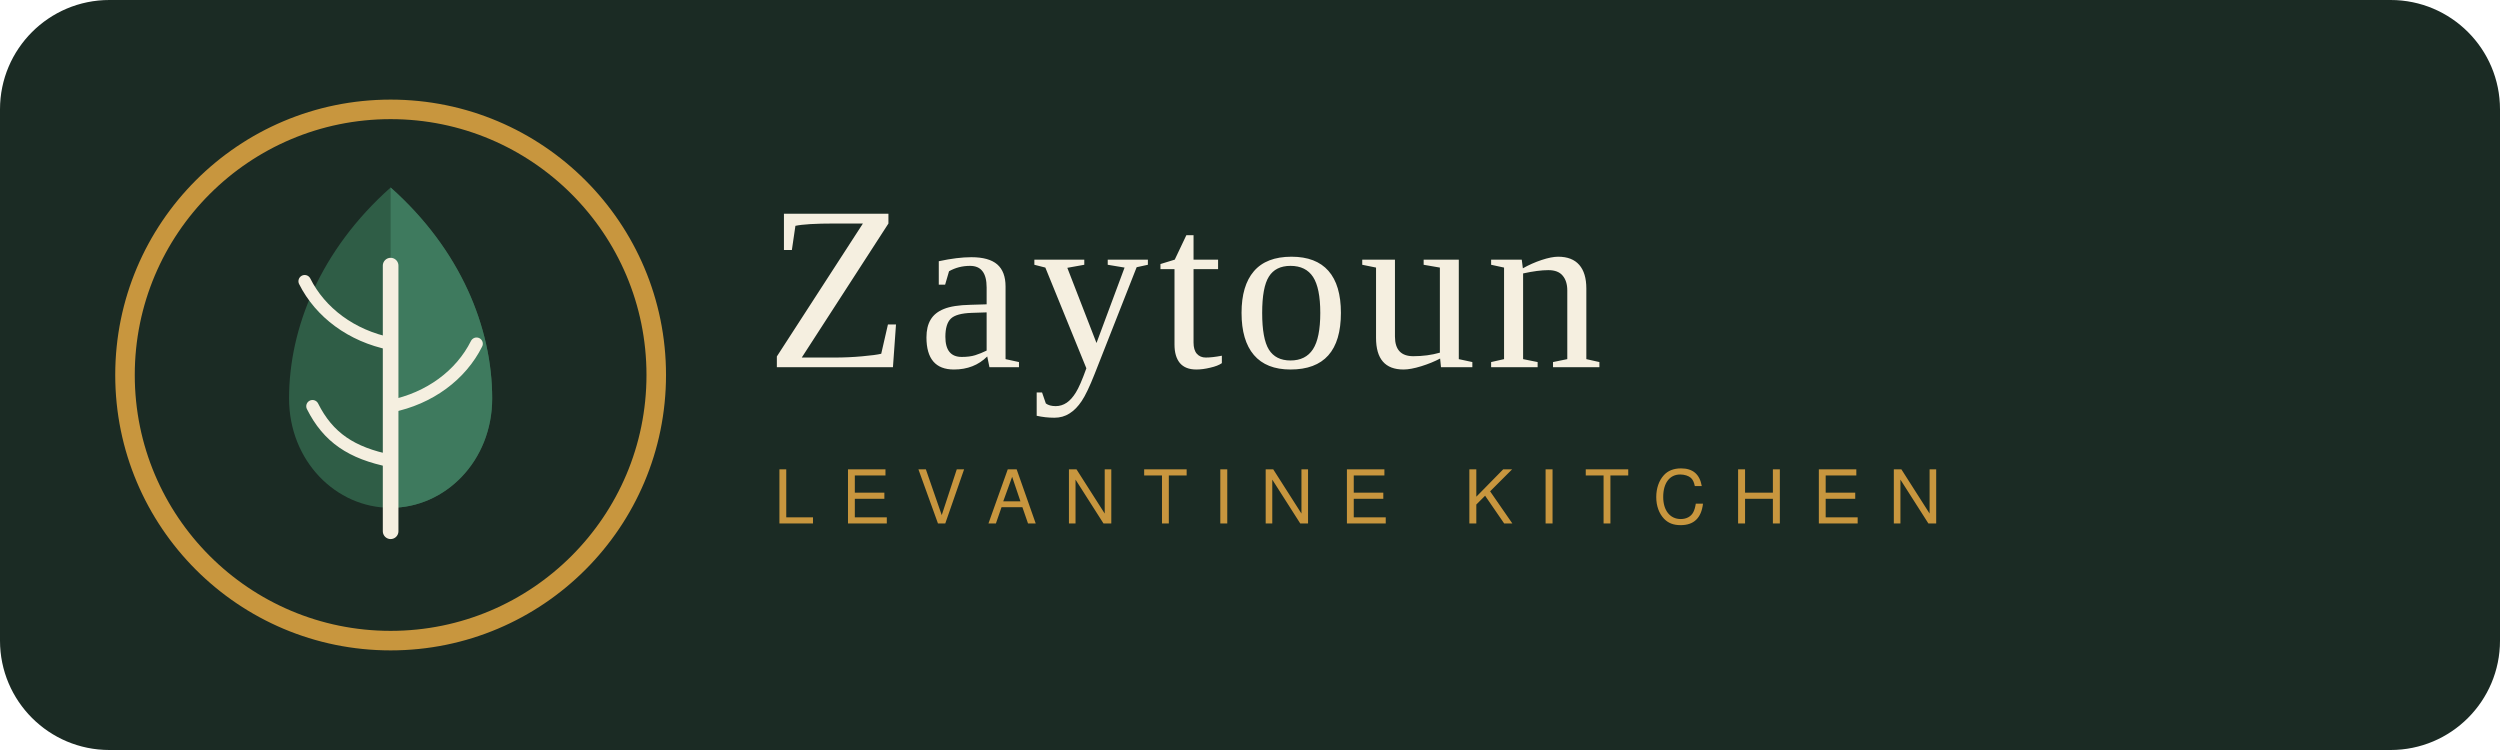
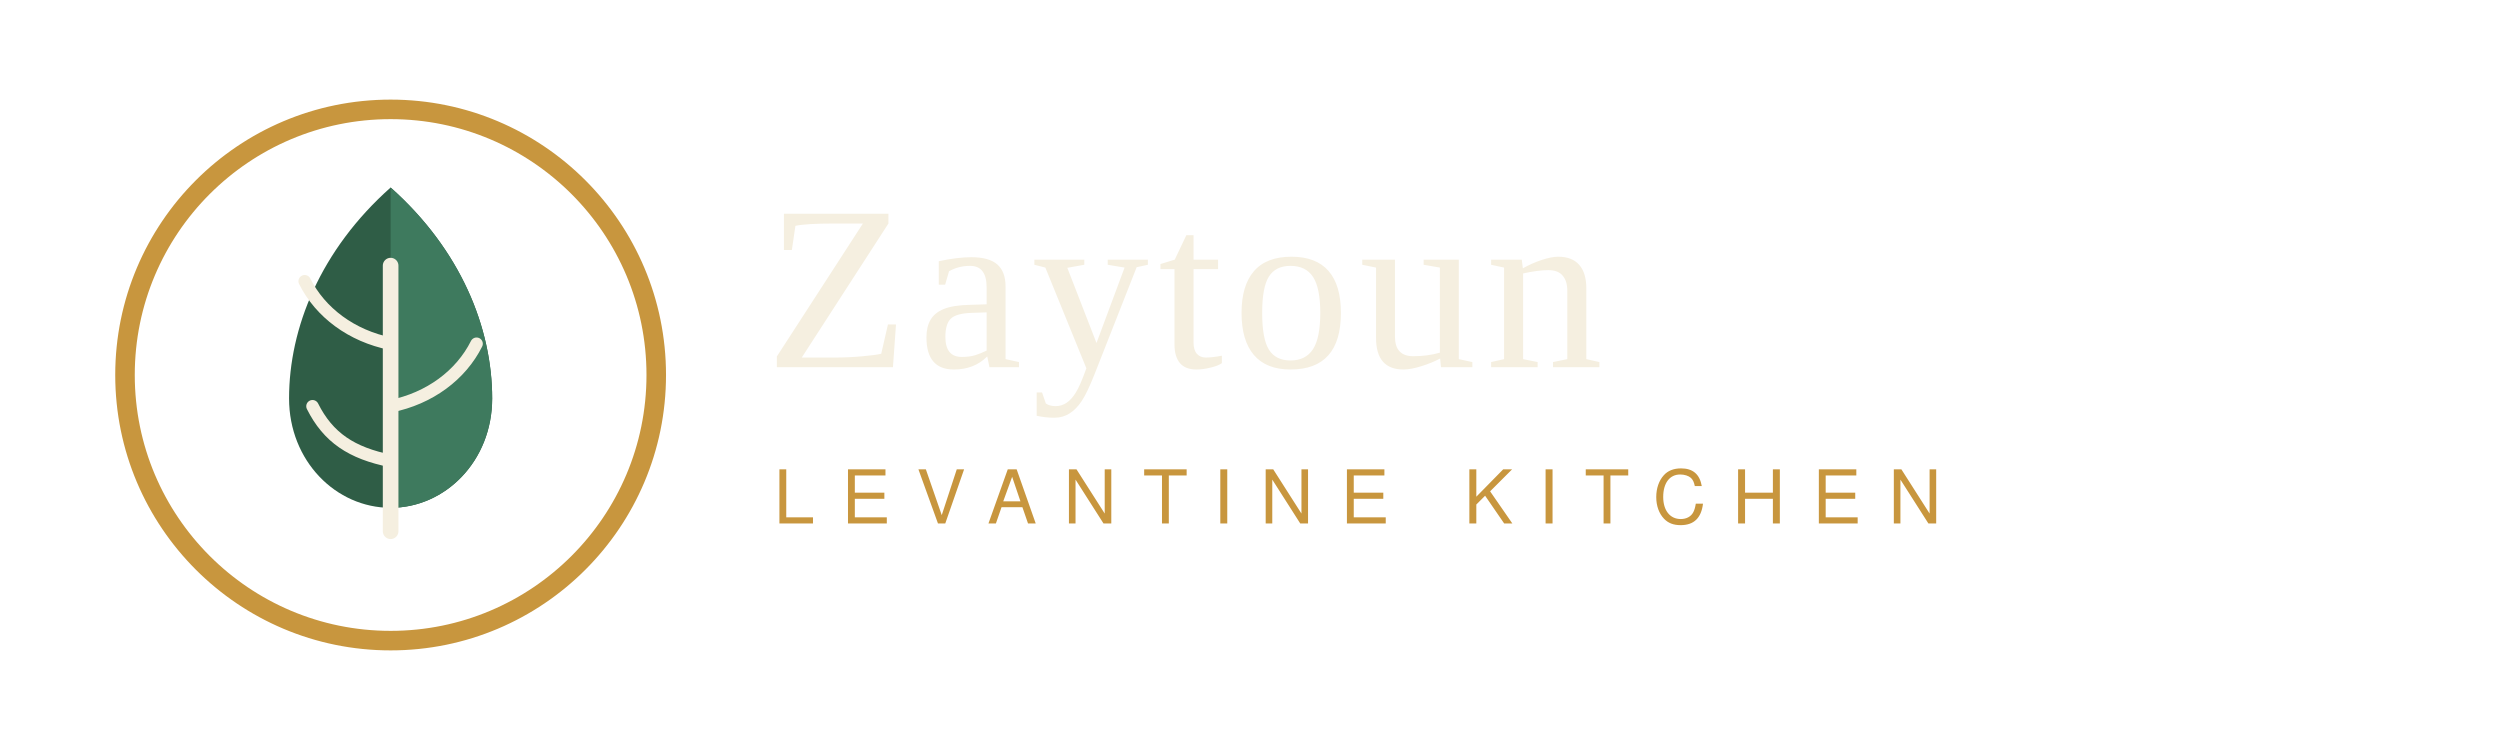
<svg xmlns="http://www.w3.org/2000/svg" viewBox="0 0 320 96" role="img" aria-label="Zaytoun">
-   <rect width="320" height="96" rx="14" fill="#1B2B24" />
  <g transform="translate(14 12)">
    <circle cx="36" cy="36" r="34" fill="none" stroke="#C8963E" stroke-width="2.5" />
    <path d="M36 12c-9 8-13 18-13 27 0 8 6 14 13 14s13-6 13-14c0-9-4-19-13-27Z" fill="#2F5D46" />
    <path d="M36 12c9 8 13 18 13 27 0 8-6 14-13 14V12Z" fill="#3E7A5E" />
    <path d="M36 22v34" stroke="#F5EFE0" stroke-width="2" stroke-linecap="round" />
    <path d="M36 32c-5-1-9-4-11-8M36 40c5-1 9-4 11-8M36 47c-5-1-8-3-10-7" stroke="#F5EFE0" stroke-width="1.6" fill="none" stroke-linecap="round" />
  </g>
  <text x="98" y="47" fill="#F5EFE0" font-family="Georgia, 'Times New Roman', serif" font-size="30" letter-spacing="1.2">Zaytoun</text>
  <text x="99" y="67" fill="#C8963E" font-family="Helvetica, Arial, sans-serif" font-size="9.5" letter-spacing="3.4">LEVANTINE KITCHEN</text>
</svg>
